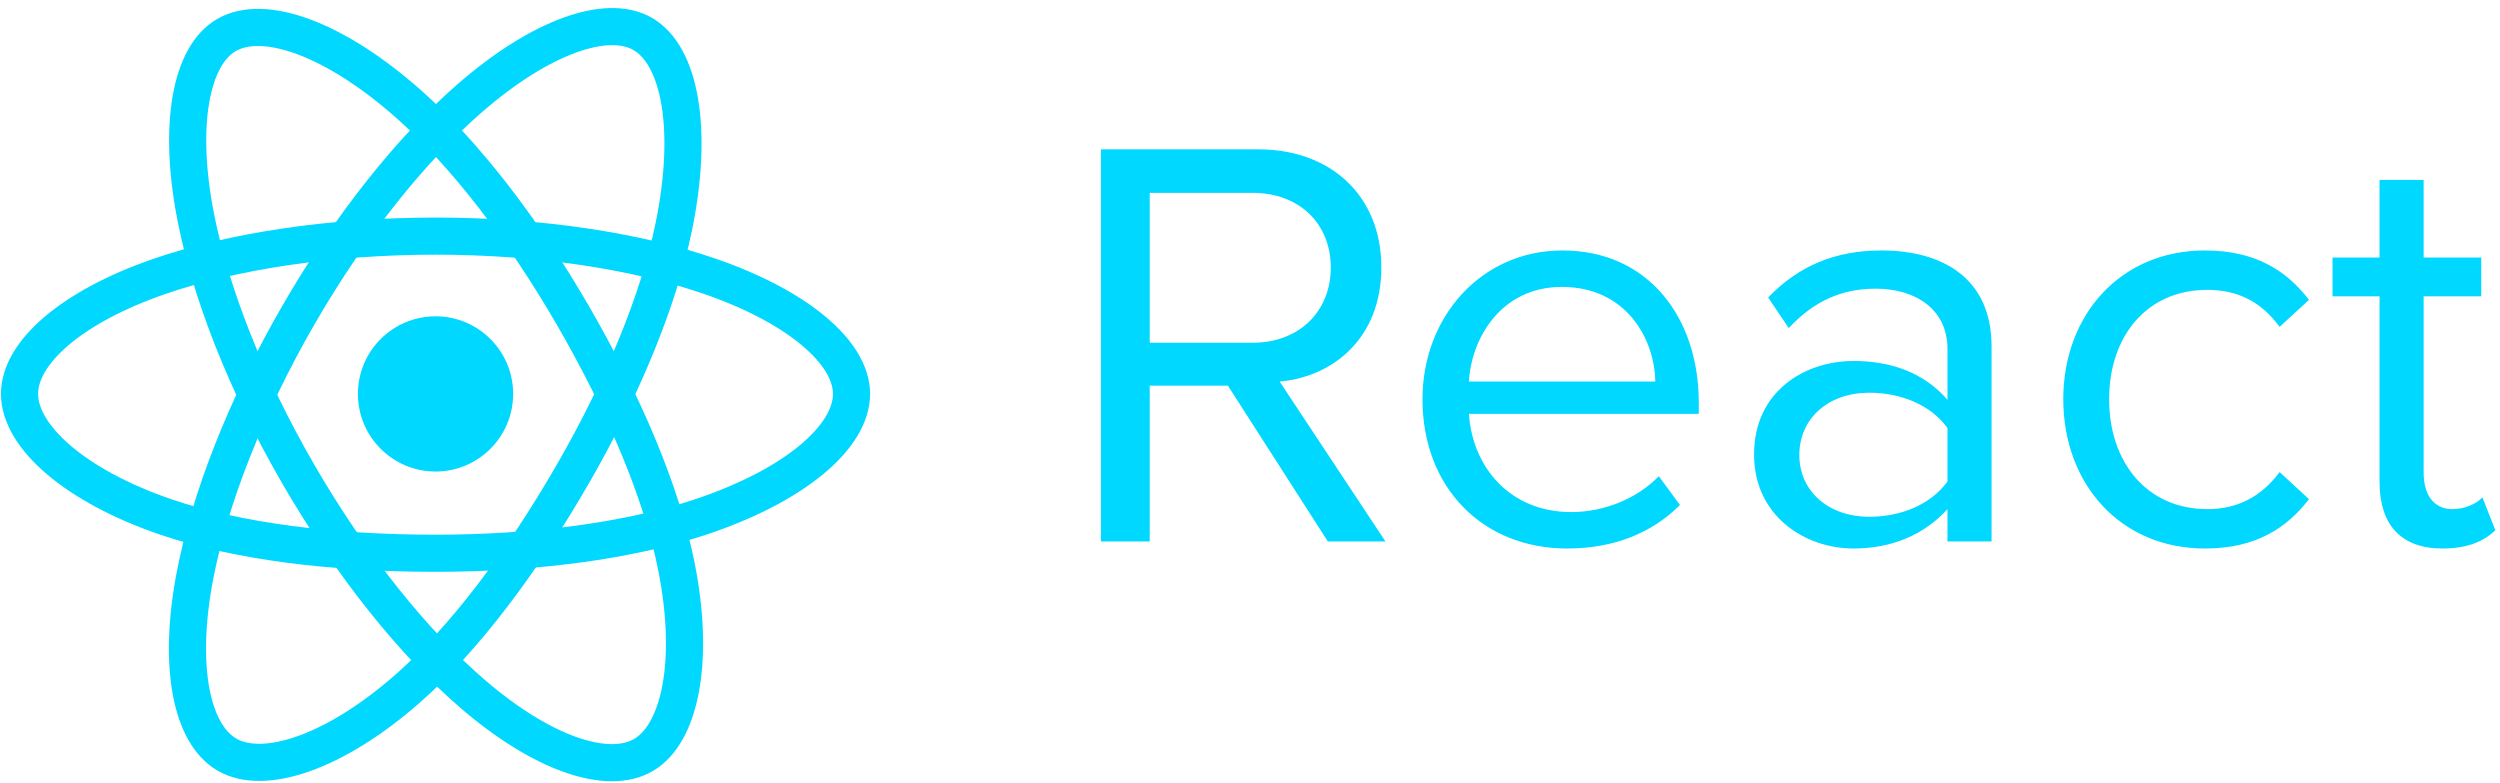
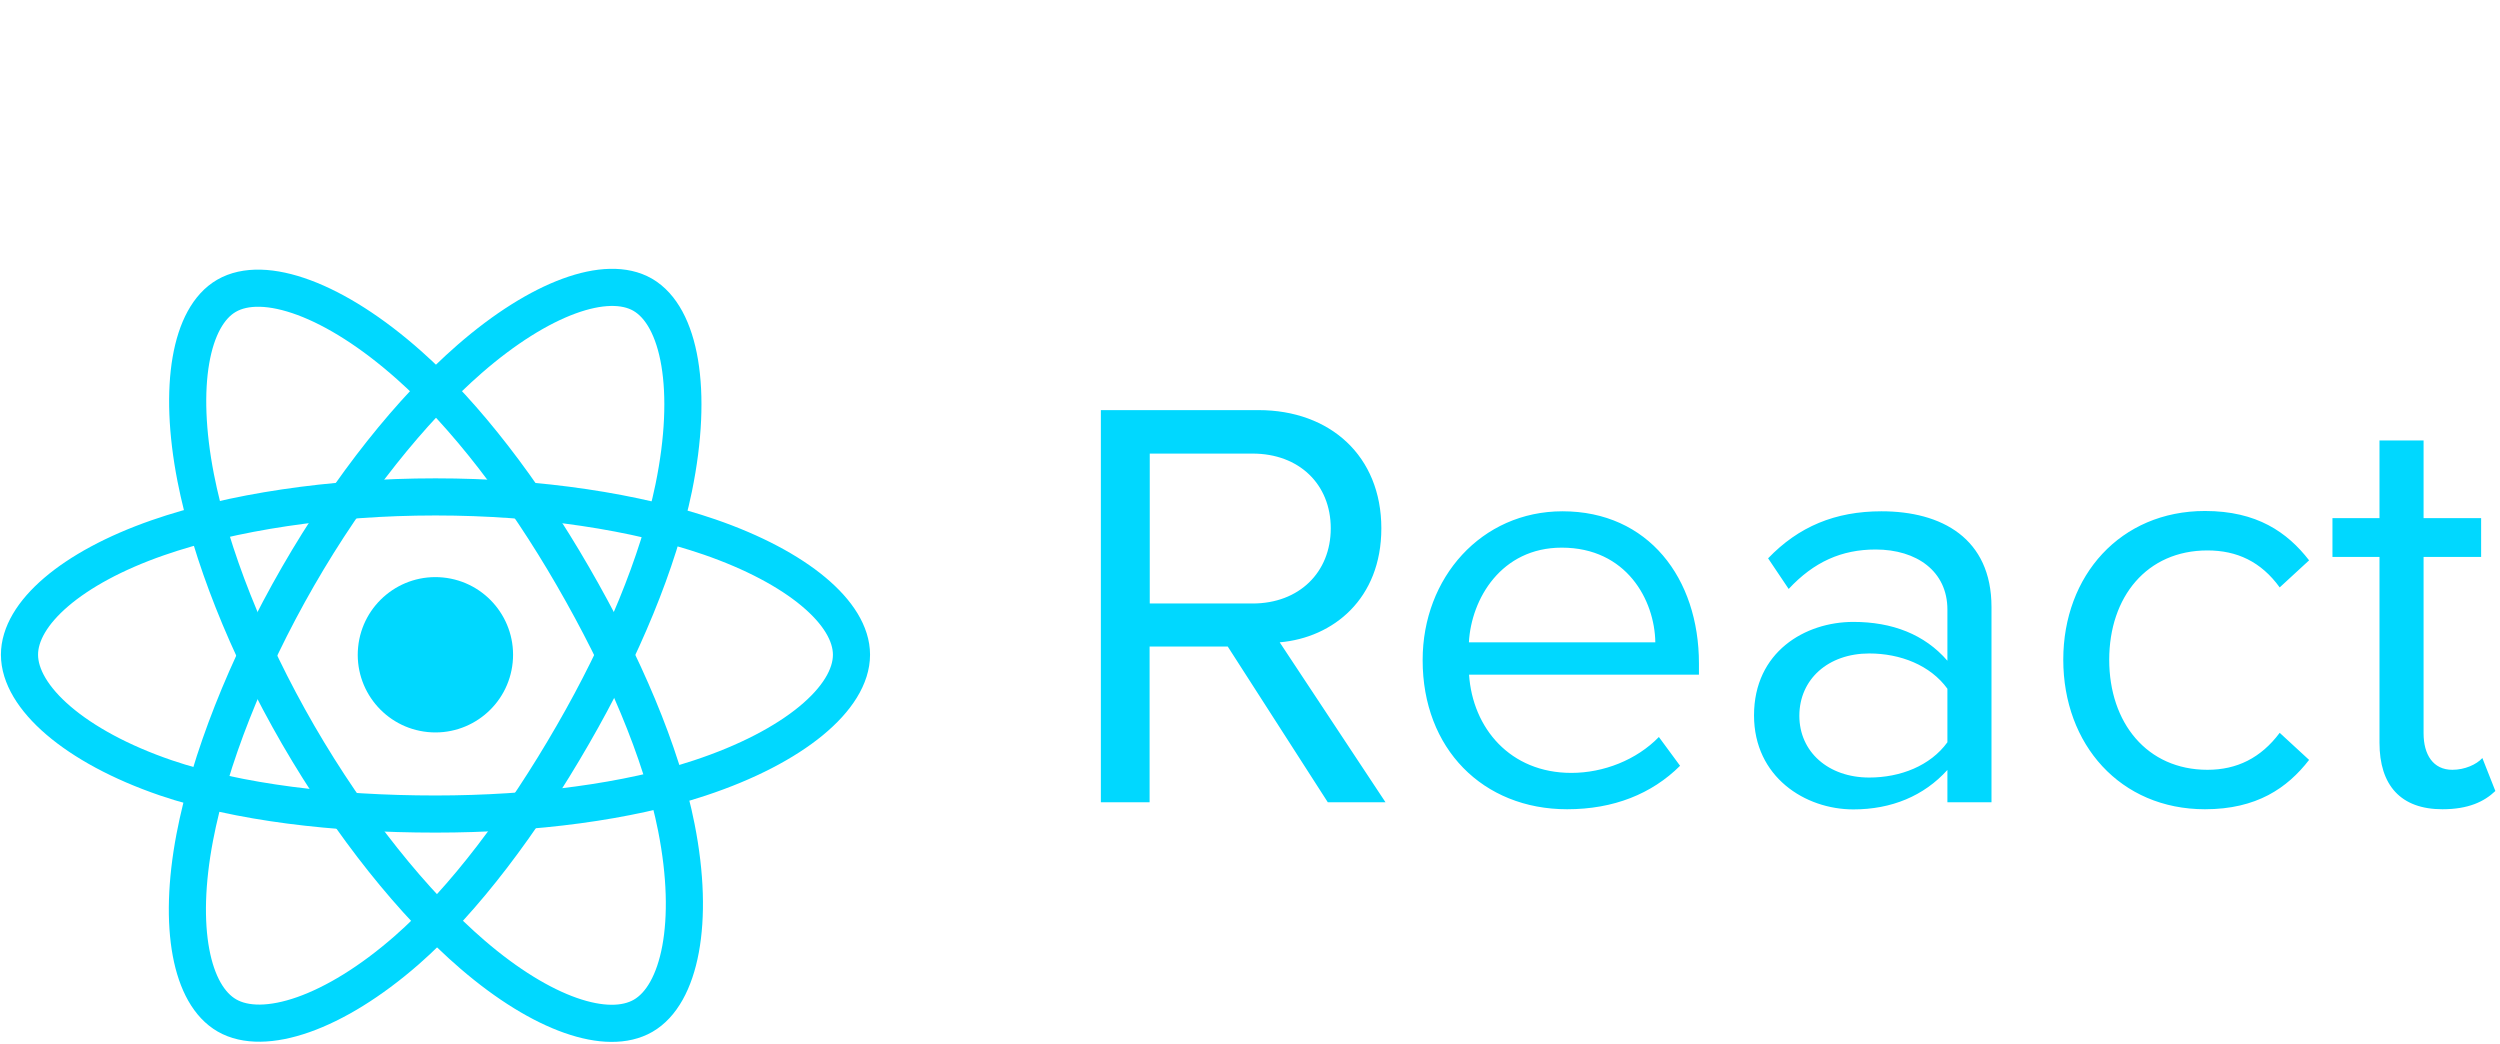
- <svg xmlns="http://www.w3.org/2000/svg" width="1616px" height="506px" viewBox="0 0 1616 506" version="1.1">
-   <defs />
-   <g id="Page-1" stroke="none" stroke-width="1" fill="none" fill-rule="evenodd">
-     <g id="logo-(1)" transform="translate(12, 17)">
-       <circle id="Oval" fill="#00D8FF" cx="269.529" cy="237.628" r="50.167" />
-       <path d="M269.529,135.628 C336.885,135.628 399.457,145.293 446.636,161.535 C503.48,181.104 538.43,210.768 538.43,237.628 C538.43,265.619 501.389,297.131 440.347,317.356 C394.196,332.647 333.468,340.628 269.529,340.628 C203.975,340.628 141.899,333.136 95.239,317.187 C36.193,297.005 0.628,265.084 0.628,237.628 C0.628,210.986 33.998,181.552 90.043,162.012 C137.398,145.503 201.515,135.628 269.529,135.628 L269.529,135.628 Z" id="Shape" stroke="#00D8FF" stroke-width="24" />
-       <path d="M180.736,186.922 C214.385,128.574 254.017,79.198 291.656,46.442 C337.006,6.976 380.163,-8.481 403.431,4.937 C427.679,18.92 436.473,66.751 423.498,129.733 C413.688,177.351 390.264,233.945 358.322,289.334 C325.573,346.122 288.072,396.153 250.945,428.606 C203.964,469.674 158.545,484.535 134.76,470.819 C111.681,457.509 102.854,413.898 113.926,355.586 C123.281,306.316 146.758,245.841 180.736,186.922 L180.736,186.922 Z" id="Shape" stroke="#00D8FF" stroke-width="24" />
-       <path d="M180.821,289.482 C147.075,231.19 124.09,172.195 114.509,123.227 C102.965,64.228 111.127,19.118 134.373,5.661 C158.597,-8.363 204.428,7.905 252.513,50.601 C288.869,82.881 326.201,131.438 358.236,186.774 C391.08,243.507 415.697,300.983 425.272,349.356 C437.389,410.569 427.581,457.34 403.819,471.096 C380.762,484.444 338.57,470.312 293.58,431.597 C255.567,398.886 214.898,348.344 180.821,289.482 L180.821,289.482 Z" id="Shape" stroke="#00D8FF" stroke-width="24" />
+ <svg xmlns="http://www.w3.org/2000/svg" version="1.1" id="Layer_1" x="0px" y="0px" viewBox="0 0 1616 674.6" style="enable-background:new 0 0 1616 674.6;" xml:space="preserve">
+   <style type="text/css">
+ 	.st0{fill:#00D8FF;}
+ 	.st1{fill:none;stroke:#00D8FF;stroke-width:24;}
+ </style>
+   <g id="Page-1">
+     <g id="logo-_x28_1_x29_" transform="translate(12, 17)">
+       <ellipse id="Oval" transform="matrix(9.853757e-02 -0.9951 0.9951 9.853757e-02 -161.3199 634.3995)" class="st0" cx="269.5" cy="406.2" rx="50.2" ry="50.2">
+ 		</ellipse>
+       <path id="Shape" class="st1" d="M269.5,304.2c67.4,0,129.9,9.7,177.1,25.9    c56.8,19.6,91.8,49.2,91.8,76.1c0,28-37,59.5-98.1,79.7c-46.2,15.3-106.9,23.3-170.8,23.3c-65.6,0-127.6-7.5-174.3-23.4    c-59-20.2-94.6-52.1-94.6-79.6c0-26.6,33.4-56.1,89.4-75.6C137.4,314.1,201.5,304.2,269.5,304.2L269.5,304.2z" />
+       <path id="Shape_1_" class="st1" d="M180.7,355.5C214.3,297.2,254,247.8,291.6,215    c45.4-39.5,88.5-54.9,111.8-41.5c24.2,14,33,61.8,20.1,124.8c-9.8,47.6-33.2,104.2-65.2,159.6c-32.7,56.8-70.3,106.8-107.4,139.3    c-47,41.1-92.4,55.9-116.2,42.2c-23.1-13.3-31.9-56.9-20.8-115.2C123.3,474.9,146.8,414.4,180.7,355.5L180.7,355.5z" />
+       <path id="Shape_2_" class="st1" d="M180.8,458.1c-33.7-58.3-56.7-117.3-66.3-166.3    c-11.5-59-3.4-104.1,19.9-117.6c24.2-14,70.1,2.2,118.1,44.9c36.4,32.3,73.7,80.8,105.7,136.2c32.8,56.7,57.5,114.2,67,162.6    c12.1,61.2,2.3,108-21.5,121.7c-23.1,13.3-65.2-0.8-110.2-39.5C255.6,567.5,214.9,516.9,180.8,458.1L180.8,458.1z" />
    </g>
-     <path d="M895.56,350 L827.16,246.64 C861.74,243.6 892.9,218.52 892.9,172.92 C892.9,126.18 859.84,96.54 813.48,96.54 L711.64,96.54 L711.64,350 L743.18,350 L743.18,249.3 L793.72,249.3 L858.32,350 L895.56,350 Z M809.68,221.56 L743.18,221.56 L743.18,124.66 L809.68,124.66 C839.7,124.66 860.22,144.42 860.22,172.92 C860.22,201.42 839.7,221.56 809.68,221.56 L809.68,221.56 Z M1012.98,354.56 C1043,354.56 1067.7,344.68 1085.94,326.44 L1072.26,307.82 C1057.82,322.64 1036.54,331 1015.64,331 C976.12,331 951.8,302.12 949.52,267.54 L1098.1,267.54 L1098.1,260.32 C1098.1,205.22 1065.42,161.9 1009.94,161.9 C957.5,161.9 919.5,204.84 919.5,258.04 C919.5,315.42 958.64,354.56 1012.98,354.56 L1012.98,354.56 Z M1069.98,246.64 L949.52,246.64 C951.04,218.52 970.42,185.46 1009.56,185.46 C1051.36,185.46 1069.6,219.28 1069.98,246.64 L1069.98,246.64 Z M1287.34,350 L1287.34,223.84 C1287.34,179.38 1255.04,161.9 1216.28,161.9 C1186.26,161.9 1162.7,171.78 1142.94,192.3 L1156.24,212.06 C1172.58,194.58 1190.44,186.6 1212.48,186.6 C1239.08,186.6 1258.84,200.66 1258.84,225.36 L1258.84,258.42 C1244.02,241.32 1223.12,233.34 1198.04,233.34 C1166.88,233.34 1133.82,252.72 1133.82,293.76 C1133.82,333.66 1166.88,354.56 1198.04,354.56 C1222.74,354.56 1243.64,345.82 1258.84,329.1 L1258.84,350 L1287.34,350 Z M1208.3,334.04 C1181.7,334.04 1163.08,317.32 1163.08,294.14 C1163.08,270.58 1181.7,253.86 1208.3,253.86 C1228.44,253.86 1247.82,261.46 1258.84,276.66 L1258.84,311.24 C1247.82,326.44 1228.44,334.04 1208.3,334.04 L1208.3,334.04 Z M1425.28,354.56 C1458.72,354.56 1478.48,340.88 1492.54,322.64 L1473.54,305.16 C1461.38,321.5 1445.8,329.1 1426.8,329.1 C1387.66,329.1 1363.34,298.7 1363.34,258.04 C1363.34,217.38 1387.66,187.36 1426.8,187.36 C1445.8,187.36 1461.38,194.58 1473.54,211.3 L1492.54,193.82 C1478.48,175.58 1458.72,161.9 1425.28,161.9 C1370.56,161.9 1333.7,203.7 1333.7,258.04 C1333.7,312.76 1370.56,354.56 1425.28,354.56 L1425.28,354.56 Z M1578.8,354.56 C1595.52,354.56 1605.78,349.62 1613,342.78 L1604.64,321.5 C1600.84,325.68 1593.24,329.1 1585.26,329.1 C1572.72,329.1 1566.64,319.22 1566.64,305.54 L1566.64,191.54 L1603.88,191.54 L1603.88,166.46 L1566.64,166.46 L1566.64,116.3 L1538.14,116.3 L1538.14,166.46 L1507.74,166.46 L1507.74,191.54 L1538.14,191.54 L1538.14,311.62 C1538.14,338.98 1551.82,354.56 1578.8,354.56 L1578.8,354.56 Z" id="React" fill="#00D8FF" />
+     <path id="React" class="st0" d="M895.6,518.6l-68.4-103.4c34.6-3,65.7-28.1,65.7-73.7   c0-46.7-33.1-76.4-79.4-76.4H711.6v253.5h31.5V417.9h50.5l64.7,100.7H895.6z M809.7,390.1h-66.5v-96.9h66.5   c30,0,50.5,19.8,50.5,48.3S839.7,390.1,809.7,390.1L809.7,390.1z M1013,523.1c30,0,54.7-9.9,73-28.1l-13.7-18.6   c-14.4,14.8-35.7,23.2-56.6,23.2c-39.5,0-63.8-28.9-66.1-63.5h148.6v-7.2c0-55.1-32.7-98.4-88.2-98.4c-52.4,0-90.4,42.9-90.4,96.1   C919.5,484,958.6,523.1,1013,523.1L1013,523.1z M1070,415.2H949.5c1.5-28.1,20.9-61.2,60-61.2C1051.4,354,1069.6,387.9,1070,415.2   L1070,415.2z M1287.3,518.6V392.4c0-44.5-32.3-61.9-71.1-61.9c-30,0-53.6,9.9-73.3,30.4l13.3,19.8c16.3-17.5,34.2-25.5,56.2-25.5   c26.6,0,46.4,14.1,46.4,38.8v33.1C1244,410,1223.1,402,1198,402c-31.2,0-64.2,19.4-64.2,60.4c0,39.9,33.1,60.8,64.2,60.8   c24.7,0,45.6-8.7,60.8-25.5v20.9H1287.3z M1208.3,502.6c-26.6,0-45.2-16.7-45.2-39.9c0-23.6,18.6-40.3,45.2-40.3   c20.1,0,39.5,7.6,50.5,22.8v34.6C1247.8,495,1228.4,502.6,1208.3,502.6L1208.3,502.6z M1425.3,523.1c33.4,0,53.2-13.7,67.3-31.9   l-19-17.5c-12.2,16.3-27.7,23.9-46.7,23.9c-39.1,0-63.5-30.4-63.5-71.1s24.3-70.7,63.5-70.7c19,0,34.6,7.2,46.7,23.9l19-17.5   c-14.1-18.2-33.8-31.9-67.3-31.9c-54.7,0-91.6,41.8-91.6,96.1C1333.7,481.3,1370.6,523.1,1425.3,523.1L1425.3,523.1z M1578.8,523.1   c16.7,0,27-4.9,34.2-11.8l-8.4-21.3c-3.8,4.2-11.4,7.6-19.4,7.6c-12.5,0-18.6-9.9-18.6-23.6V360h37.2v-25.1h-37.2v-50.2h-28.5v50.2   h-30.4V360h30.4v120.1C1538.1,507.6,1551.8,523.1,1578.8,523.1L1578.8,523.1z" />
  </g>
</svg>
